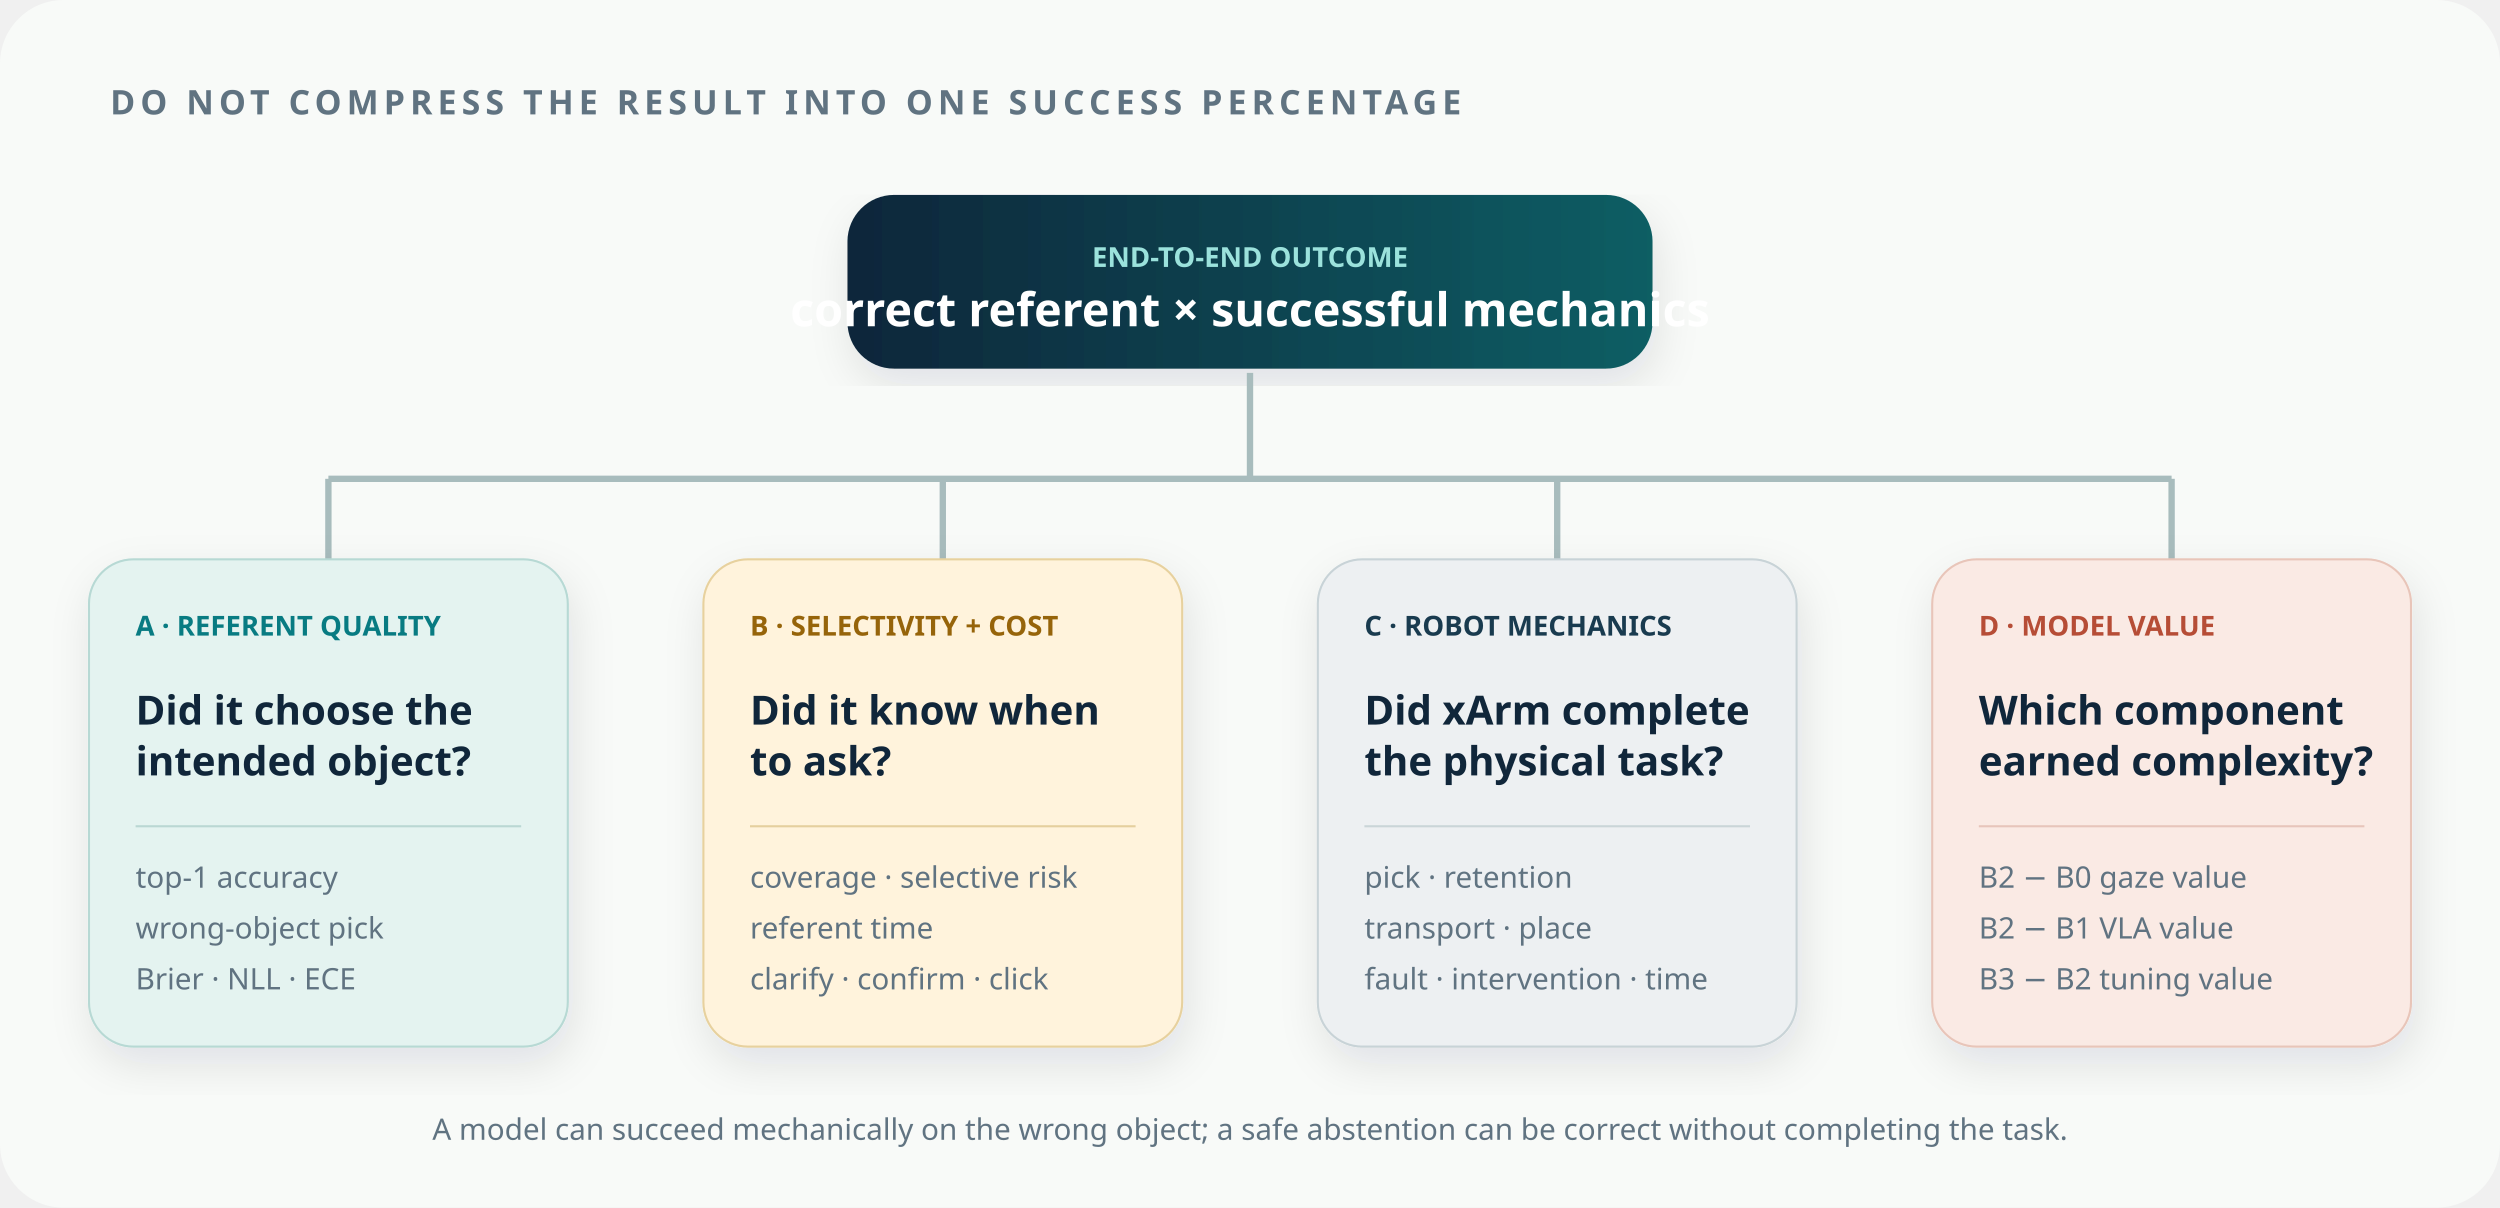
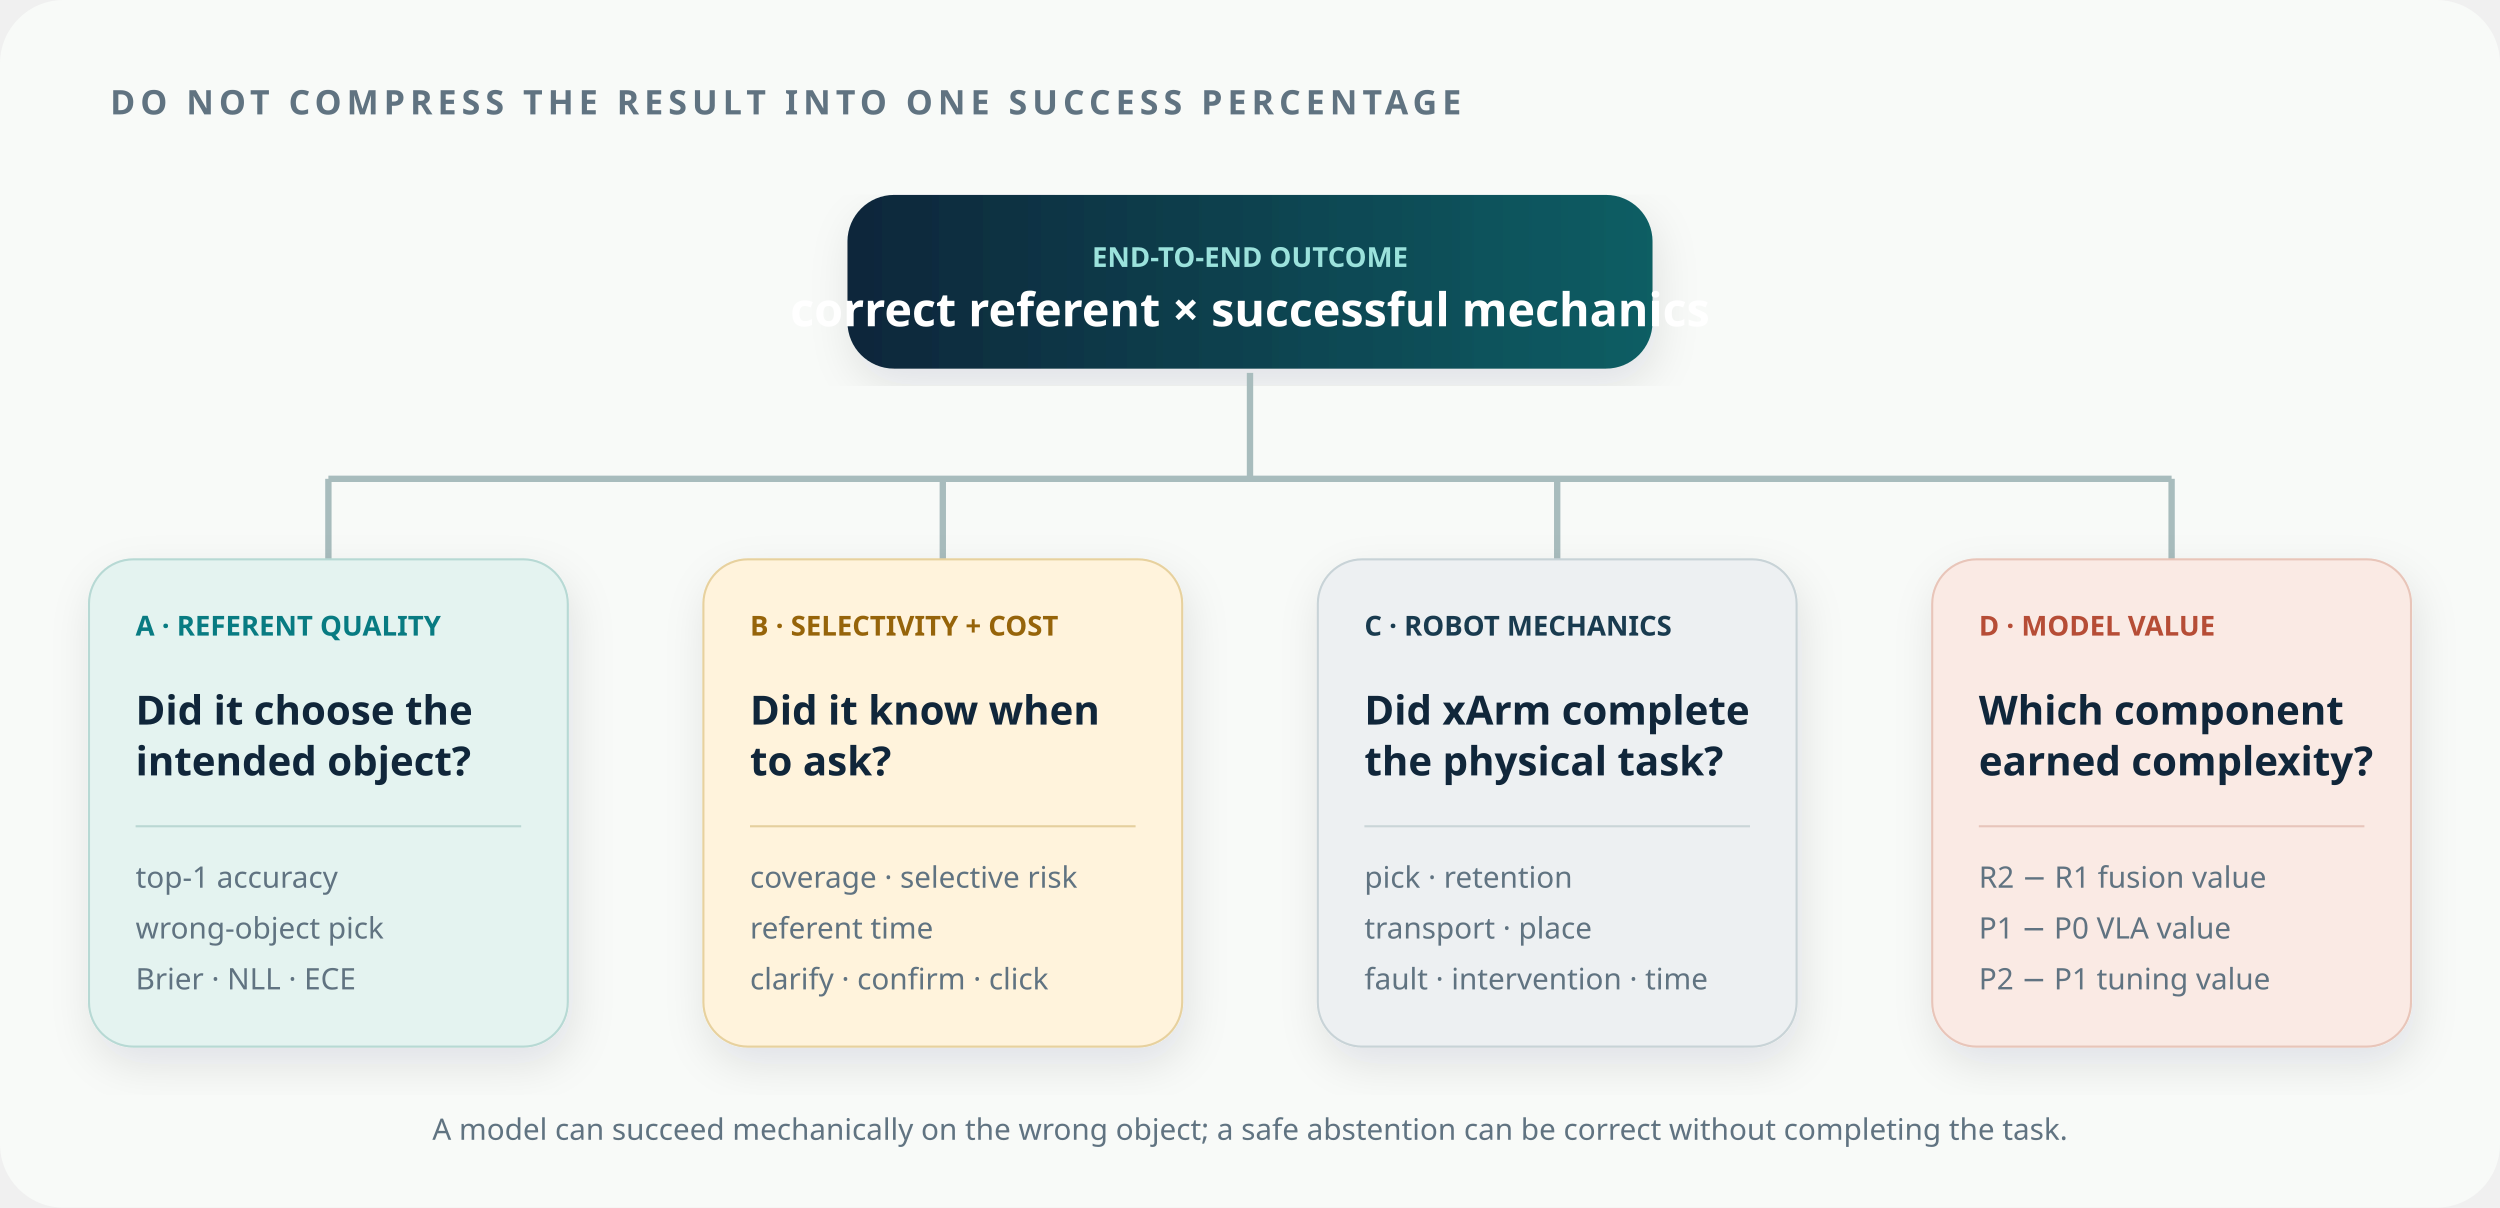
<svg xmlns="http://www.w3.org/2000/svg" viewBox="0 0 1180 570" role="img" aria-labelledby="title desc">
  <defs>
    <linearGradient id="root" x2="1">
      <stop stop-color="#10263a" />
      <stop offset="1" stop-color="#0b5e64" />
    </linearGradient>
    <filter id="s">
      <feDropShadow dy="8" stdDeviation="10" flood-color="#10263a" flood-opacity=".1" />
    </filter>
  </defs>
  <rect width="1180" height="570" rx="30" fill="#f8faf8" />
  <g font-family="system-ui">
    <text x="52" y="54" fill="#607381" font-size="16" font-weight="800" letter-spacing="2.4">DO NOT COMPRESS THE RESULT INTO ONE SUCCESS PERCENTAGE</text>
    <rect x="400" y="92" width="380" height="82" rx="22" fill="url(#root)" filter="url(#s)" />
    <text x="590" y="126" text-anchor="middle" fill="#9be2dc" font-size="13" font-weight="850">END-TO-END OUTCOME</text>
    <text x="590" y="154" text-anchor="middle" fill="white" font-size="22" font-weight="850">correct referent × successful mechanics</text>
    <path d="M590 176v50M155 226h870M155 226v38M445 226v38M735 226v38M1025 226v38" fill="none" stroke="#a8bcbd" stroke-width="3" />
    <g transform="translate(42 264)">
      <rect width="226" height="230" rx="21" fill="#e4f3f0" stroke="#b7d9d4" filter="url(#s)" />
      <text x="22" y="36" fill="#087b82" font-size="13" font-weight="850">A · REFERENT QUALITY</text>
      <text x="22" y="78" fill="#10263a" font-size="19" font-weight="800">Did it choose the</text>
      <text x="22" y="102" fill="#10263a" font-size="19" font-weight="800">intended object?</text>
      <line x1="22" y1="126" x2="204" y2="126" stroke="#bad7d3" />
      <text x="22" y="155" fill="#607381" font-size="14">top-1 accuracy</text>
      <text x="22" y="179" fill="#607381" font-size="14">wrong-object pick</text>
      <text x="22" y="203" fill="#607381" font-size="14">Brier · NLL · ECE</text>
    </g>
    <g transform="translate(332 264)">
      <rect width="226" height="230" rx="21" fill="#fff3dc" stroke="#e7d19e" filter="url(#s)" />
      <text x="22" y="36" fill="#96640a" font-size="13" font-weight="850">B · SELECTIVITY + COST</text>
      <text x="22" y="78" fill="#10263a" font-size="19" font-weight="800">Did it know when</text>
      <text x="22" y="102" fill="#10263a" font-size="19" font-weight="800">to ask?</text>
      <line x1="22" y1="126" x2="204" y2="126" stroke="#e5cf9e" />
      <text x="22" y="155" fill="#607381" font-size="14">coverage · selective risk</text>
      <text x="22" y="179" fill="#607381" font-size="14">referent time</text>
      <text x="22" y="203" fill="#607381" font-size="14">clarify · confirm · click</text>
    </g>
    <g transform="translate(622 264)">
      <rect width="226" height="230" rx="21" fill="#edf0f2" stroke="#c8d3d7" filter="url(#s)" />
      <text x="22" y="36" fill="#193b4f" font-size="13" font-weight="850">C · ROBOT MECHANICS</text>
      <text x="22" y="78" fill="#10263a" font-size="19" font-weight="800">Did xArm complete</text>
      <text x="22" y="102" fill="#10263a" font-size="19" font-weight="800">the physical task?</text>
      <line x1="22" y1="126" x2="204" y2="126" stroke="#cad5d8" />
      <text x="22" y="155" fill="#607381" font-size="14">pick · retention</text>
      <text x="22" y="179" fill="#607381" font-size="14">transport · place</text>
      <text x="22" y="203" fill="#607381" font-size="14">fault · intervention · time</text>
    </g>
    <g transform="translate(912 264)">
      <rect width="226" height="230" rx="21" fill="#faeae4" stroke="#e8c5b9" filter="url(#s)" />
      <text x="22" y="36" fill="#b64d36" font-size="13" font-weight="850">D · MODEL VALUE</text>
      <text x="22" y="78" fill="#10263a" font-size="19" font-weight="800">Which component</text>
      <text x="22" y="102" fill="#10263a" font-size="19" font-weight="800">earned complexity?</text>
      <line x1="22" y1="126" x2="204" y2="126" stroke="#e7c5bb" />
-       <text x="22" y="155" fill="#607381" font-size="14">B2 − B0 gaze value</text>
-       <text x="22" y="179" fill="#607381" font-size="14">B2 − B1 VLA value</text>
-       <text x="22" y="203" fill="#607381" font-size="14">B3 − B2 tuning value</text>
+       <text x="22" y="155" fill="#607381" font-size="14">R2 − R1 fusion value</text>
+       <text x="22" y="179" fill="#607381" font-size="14">P1 − P0 VLA value</text>
+       <text x="22" y="203" fill="#607381" font-size="14">P2 − P1 tuning value</text>
    </g>
    <text x="590" y="538" text-anchor="middle" fill="#607381" font-size="14">A model can succeed mechanically on the wrong object; a safe abstention can be correct without completing the task.</text>
  </g>
</svg>
